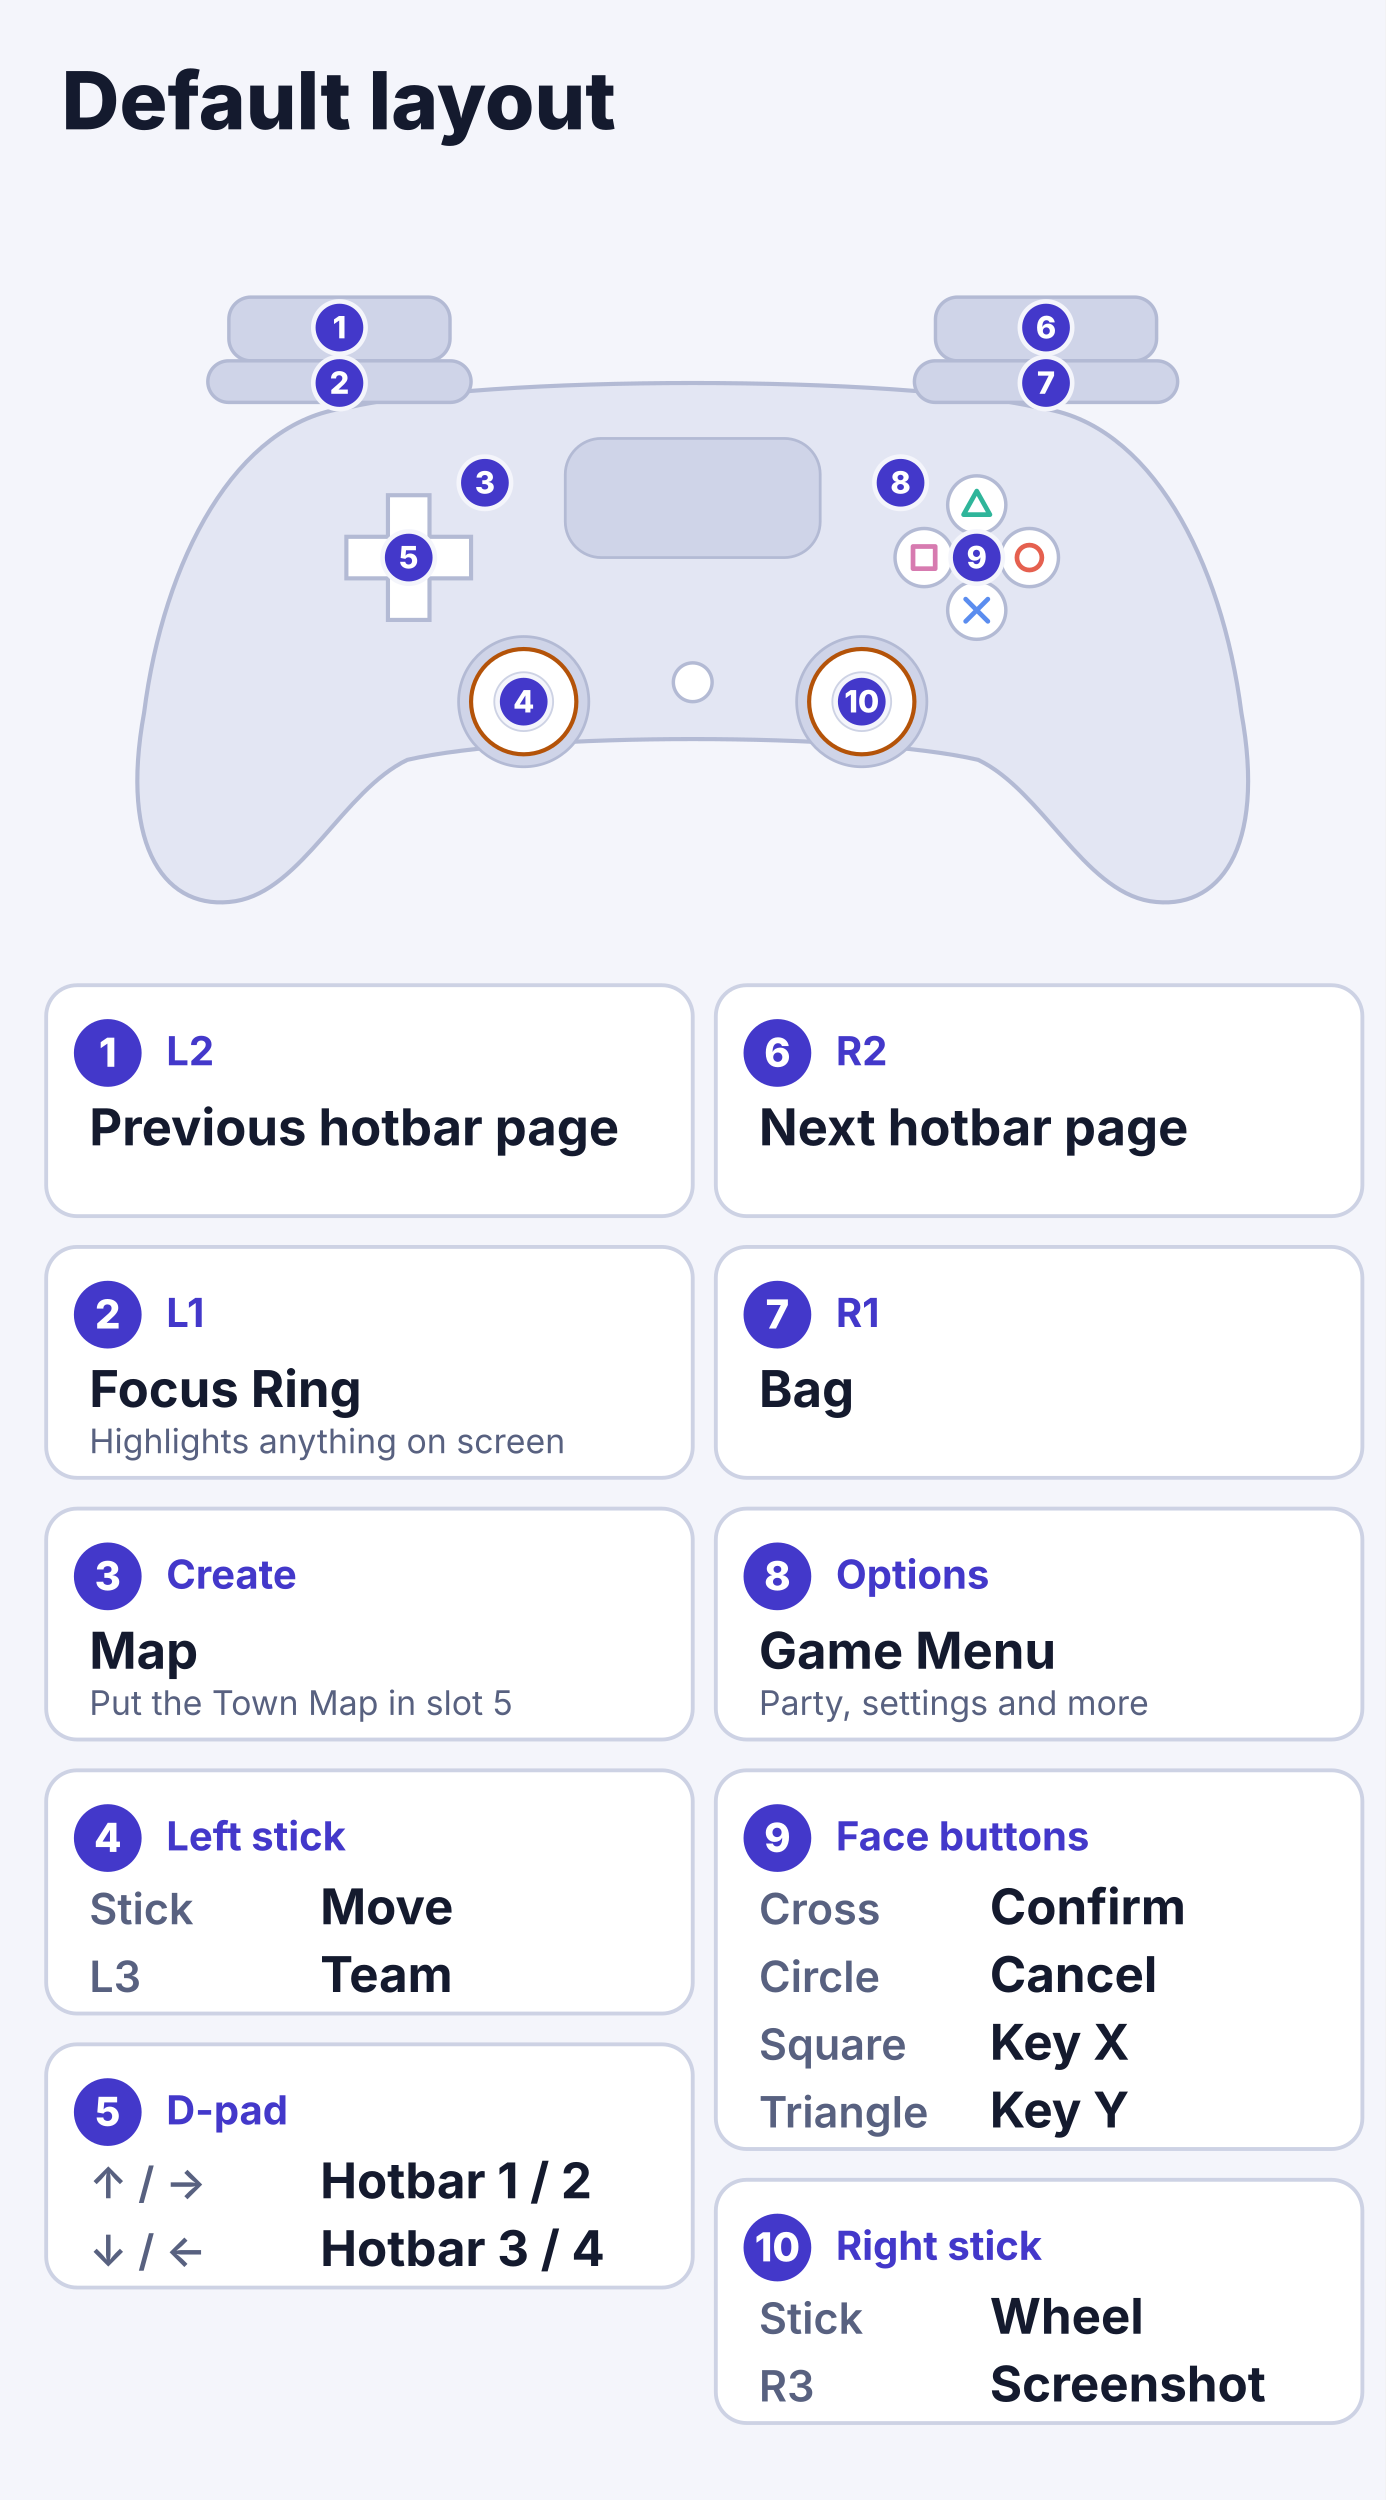
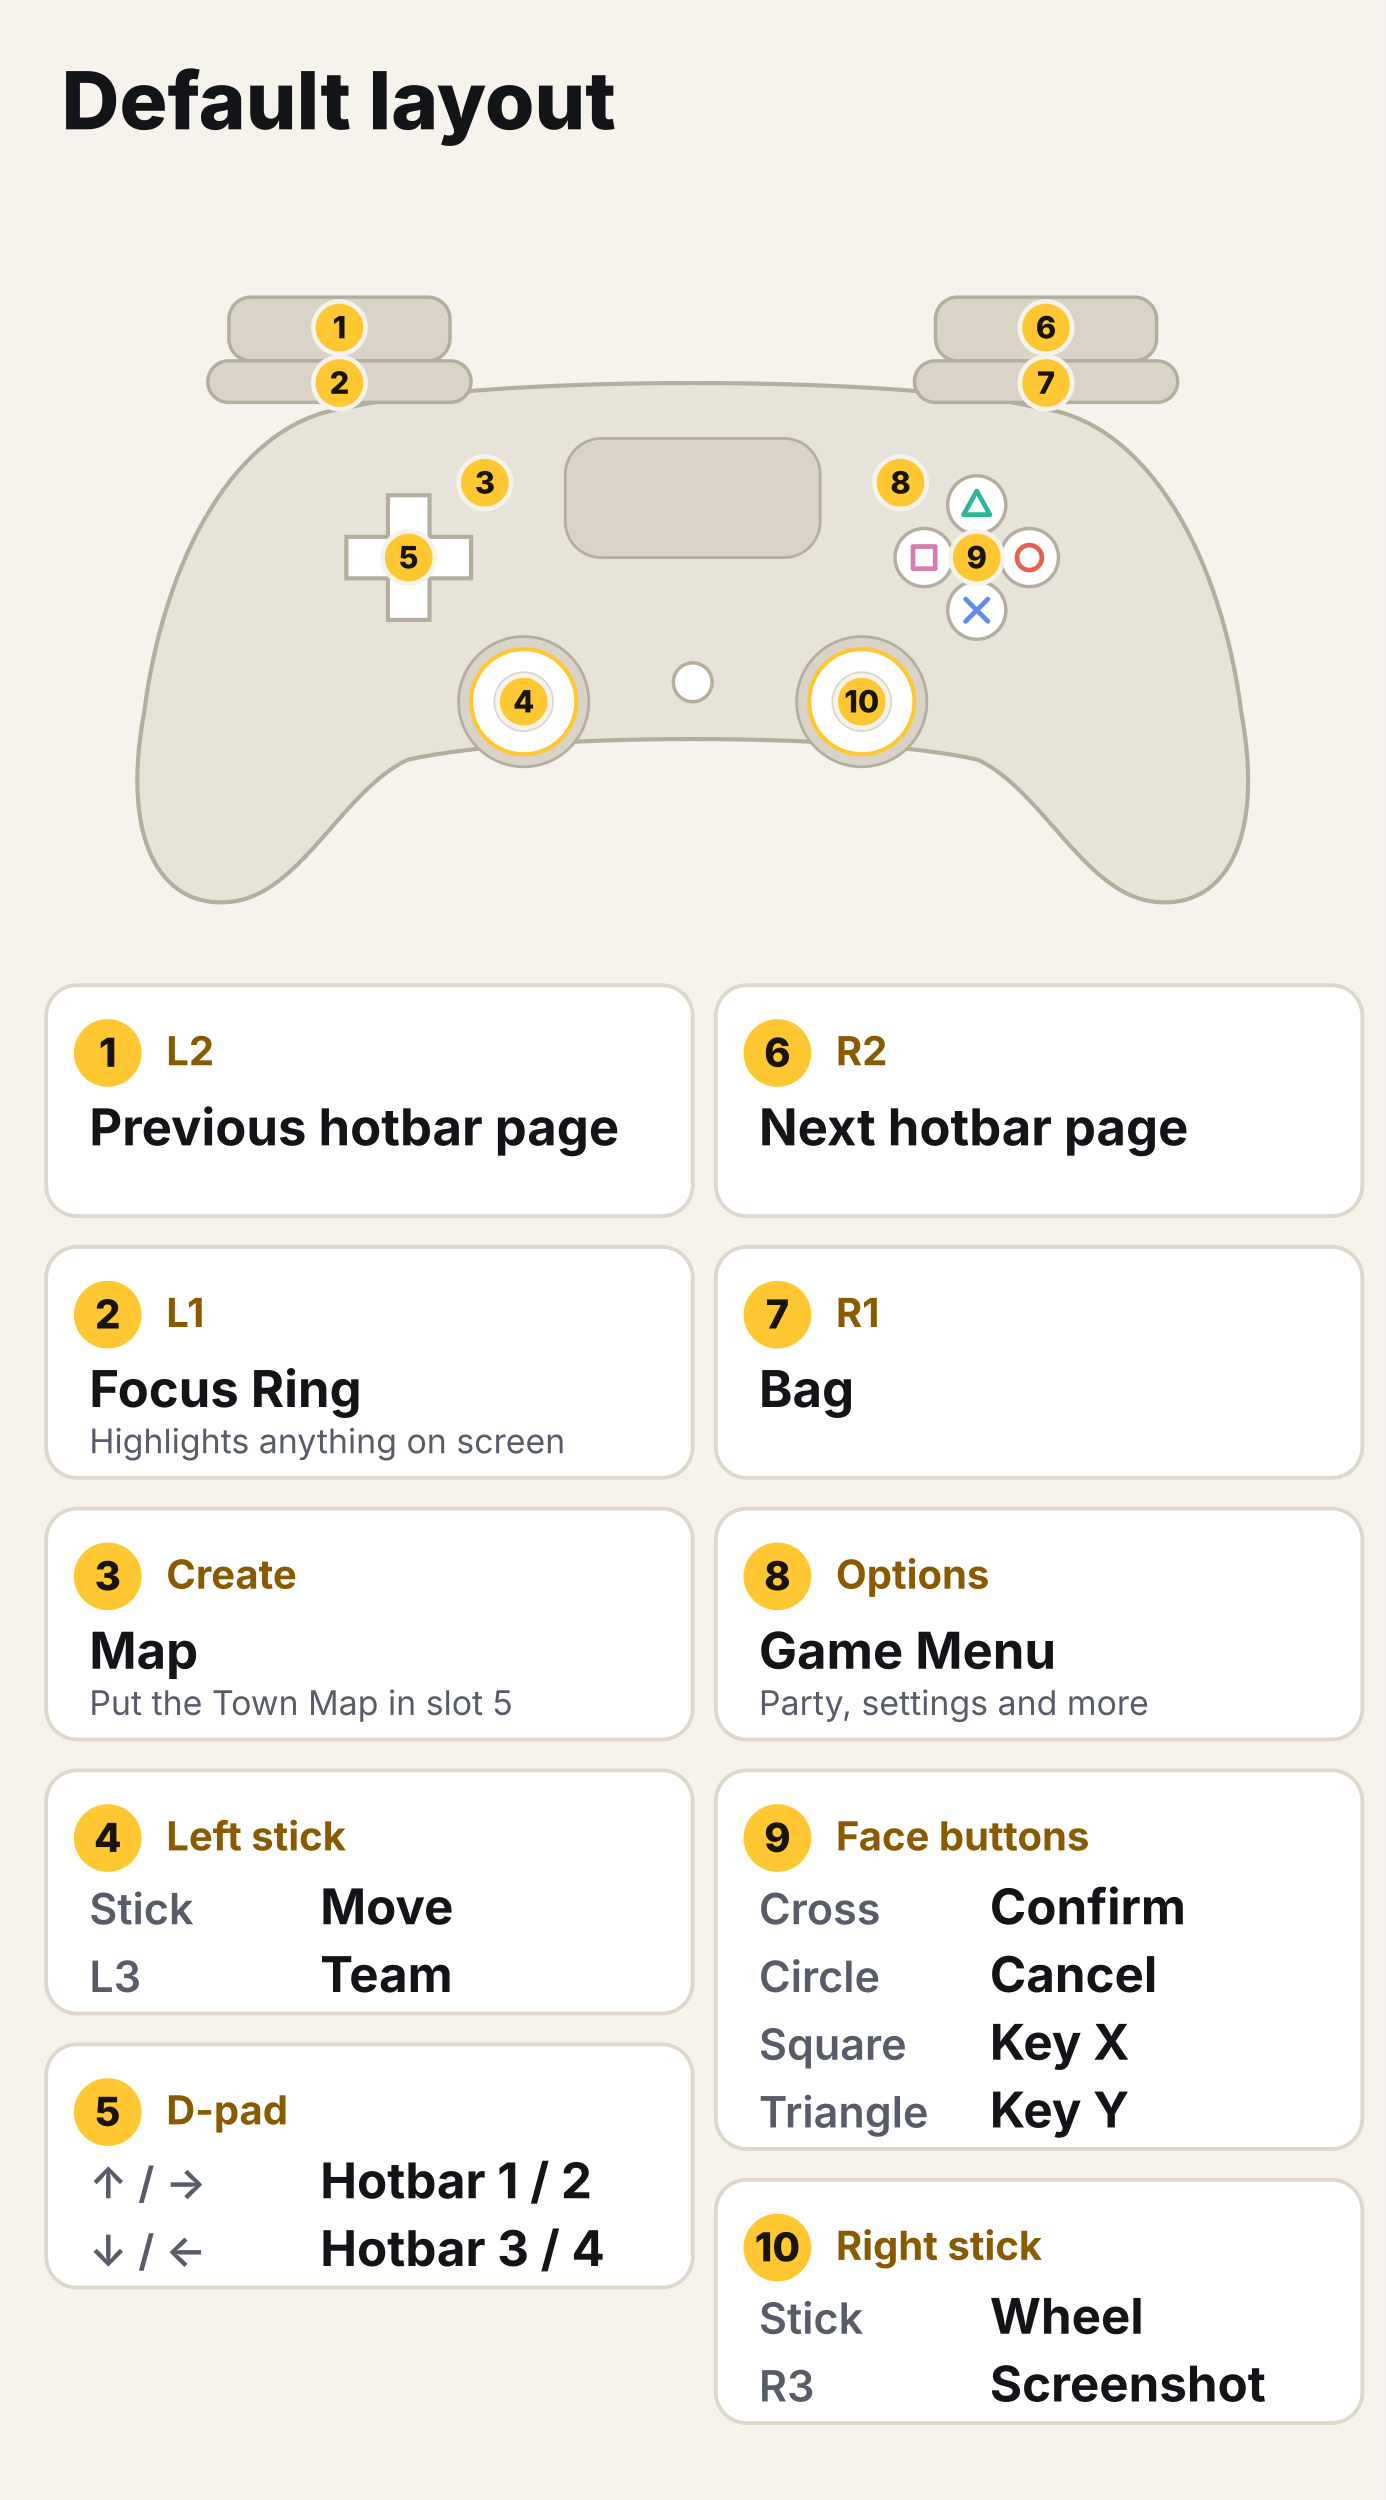
- <svg xmlns="http://www.w3.org/2000/svg" viewBox="0 0 900 1624" width="900" height="1624" role="img" aria-labelledby="t d" font-family="'Segoe UI Variable Display','Segoe UI',Inter,'SF Pro Display',-apple-system,'Helvetica Neue',Arial,sans-serif">
-   <rect width="900" height="1624" fill="#f4f5fb" />
-   <text x="40" y="84" font-size="52" font-weight="800" fill="#141a2e" text-anchor="start">Default layout</text>
+ <svg xmlns="http://www.w3.org/2000/svg" viewBox="0 0 900 1624" width="900" height="1624" role="img" aria-labelledby="t d" font-family="'Bricolage Grotesque','Geist','Segoe UI Variable Display','Segoe UI',Inter,'SF Pro Display',-apple-system,'Helvetica Neue',Arial,sans-serif">
+   <rect width="900" height="1624" fill="#f6f3ec" />
+   <text x="40" y="84" font-size="52" font-weight="800" fill="#121418" text-anchor="start">Default layout</text>
  <g transform="translate(450,400) scale(0.9)">
-     <path d="M -250,-150 C -150,-174 150,-174 250,-150 C 330,-140 382,-40 396,70 C 414,168 380,214 330,206 C 282,198 252,126 206,104 C 120,84 -120,84 -206,104 C -252,126 -282,198 -330,206 C -380,214 -414,168 -396,70 C -382,-40 -330,-140 -250,-150 Z" fill="#e3e6f3" stroke="#b3bad4" stroke-width="3" />
-     <rect x="-92" y="-128" width="184" height="86" rx="26" fill="#cfd4e8" stroke="#b3bad4" stroke-width="2" />
-     <rect x="-334.8" y="-230" width="159.6" height="46" rx="16" fill="#cfd4e8" stroke="#b3bad4" stroke-width="2.5" />
-     <rect x="-350" y="-184" width="190" height="30" rx="15" fill="#cfd4e8" stroke="#b3bad4" stroke-width="2.5" />
-     <rect x="175.2" y="-230" width="159.6" height="46" rx="16" fill="#cfd4e8" stroke="#b3bad4" stroke-width="2.5" />
-     <rect x="160" y="-184" width="190" height="30" rx="15" fill="#cfd4e8" stroke="#b3bad4" stroke-width="2.5" />
-     <path d="M -220,-87 h 30 v 30 h 30 v 30 h -30 v 30 h -30 v -30 h -30 v -30 h 30 z" fill="#ffffff" stroke="#b3bad4" stroke-width="3" />
-     <circle cx="-122" cy="62" r="47" fill="#cfd4e8" stroke="#b3bad4" stroke-width="2" />
-     <circle cx="-122" cy="62" r="38" fill="#ffffff" stroke="#b45309" stroke-width="3" />
-     <circle cx="-122" cy="62" r="20.9" fill="none" stroke="#cdd2e4" stroke-width="2" />
-     <circle cx="122" cy="62" r="47" fill="#cfd4e8" stroke="#b3bad4" stroke-width="2" />
-     <circle cx="122" cy="62" r="38" fill="#ffffff" stroke="#b45309" stroke-width="3" />
-     <circle cx="122" cy="62" r="20.9" fill="none" stroke="#cdd2e4" stroke-width="2" />
-     <circle cx="205" cy="-4" r="21" fill="#ffffff" stroke="#b3bad4" stroke-width="2.5" />
+     <path d="M -250,-150 C -150,-174 150,-174 250,-150 C 330,-140 382,-40 396,70 C 414,168 380,214 330,206 C 282,198 252,126 206,104 C 120,84 -120,84 -206,104 C -252,126 -282,198 -330,206 C -380,214 -414,168 -396,70 C -382,-40 -330,-140 -250,-150 Z" fill="#e7e3d9" stroke="#b4ae9e" stroke-width="3" />
+     <rect x="-92" y="-128" width="184" height="86" rx="26" fill="#d9d4c7" stroke="#b4ae9e" stroke-width="2" />
+     <rect x="-334.8" y="-230" width="159.6" height="46" rx="16" fill="#d9d4c7" stroke="#b4ae9e" stroke-width="2.5" />
+     <rect x="-350" y="-184" width="190" height="30" rx="15" fill="#d9d4c7" stroke="#b4ae9e" stroke-width="2.5" />
+     <rect x="175.2" y="-230" width="159.6" height="46" rx="16" fill="#d9d4c7" stroke="#b4ae9e" stroke-width="2.5" />
+     <rect x="160" y="-184" width="190" height="30" rx="15" fill="#d9d4c7" stroke="#b4ae9e" stroke-width="2.5" />
+     <path d="M -220,-87 h 30 v 30 h 30 v 30 h -30 v 30 h -30 v -30 h -30 v -30 h 30 z" fill="#ffffff" stroke="#b4ae9e" stroke-width="3" />
+     <circle cx="-122" cy="62" r="47" fill="#d9d4c7" stroke="#b4ae9e" stroke-width="2" />
+     <circle cx="-122" cy="62" r="38" fill="#ffffff" stroke="#ffc833" stroke-width="3" />
+     <circle cx="-122" cy="62" r="20.9" fill="none" stroke="#ddd8cb" stroke-width="2" />
+     <circle cx="122" cy="62" r="47" fill="#d9d4c7" stroke="#b4ae9e" stroke-width="2" />
+     <circle cx="122" cy="62" r="38" fill="#ffffff" stroke="#ffc833" stroke-width="3" />
+     <circle cx="122" cy="62" r="20.9" fill="none" stroke="#ddd8cb" stroke-width="2" />
+     <circle cx="205" cy="-4" r="21" fill="#ffffff" stroke="#b4ae9e" stroke-width="2.5" />
    <path d="M 197,-12 L 213,4 M 213,-12 L 197,4" fill="none" stroke="#5b8def" stroke-width="3.4" stroke-linecap="round" stroke-linejoin="round" />
-     <circle cx="243" cy="-42" r="21" fill="#ffffff" stroke="#b3bad4" stroke-width="2.5" />
+     <circle cx="243" cy="-42" r="21" fill="#ffffff" stroke="#b4ae9e" stroke-width="2.5" />
    <circle cx="243" cy="-42" r="9" fill="none" stroke="#e5604f" stroke-width="3.4" stroke-linecap="round" stroke-linejoin="round" />
-     <circle cx="167" cy="-42" r="21" fill="#ffffff" stroke="#b3bad4" stroke-width="2.5" />
+     <circle cx="167" cy="-42" r="21" fill="#ffffff" stroke="#b4ae9e" stroke-width="2.5" />
    <rect x="159" y="-50" width="16" height="16" fill="none" stroke="#d77bb0" stroke-width="3.4" stroke-linecap="round" stroke-linejoin="round" />
-     <circle cx="205" cy="-80" r="21" fill="#ffffff" stroke="#b3bad4" stroke-width="2.5" />
+     <circle cx="205" cy="-80" r="21" fill="#ffffff" stroke="#b4ae9e" stroke-width="2.5" />
    <path d="M 205,-90 L 214.5,-73 L 195.5,-73 Z" fill="none" stroke="#2fb59a" stroke-width="3.4" stroke-linecap="round" stroke-linejoin="round" />
-     <rect x="-167" y="-103.5" width="34" height="15" rx="7.5" fill="#b45309" stroke="#b3bad4" stroke-width="2.5" />
-     <rect x="133" y="-103.5" width="34" height="15" rx="7.5" fill="#ffffff" stroke="#b3bad4" stroke-width="2.5" />
-     <circle cx="0" cy="48" r="14" fill="#ffffff" stroke="#b3bad4" stroke-width="2.5" />
+     <rect x="-167" y="-103.5" width="34" height="15" rx="7.5" fill="#ffc833" stroke="#b4ae9e" stroke-width="2.5" />
+     <rect x="133" y="-103.5" width="34" height="15" rx="7.5" fill="#ffffff" stroke="#b4ae9e" stroke-width="2.5" />
+     <circle cx="0" cy="48" r="14" fill="#ffffff" stroke="#b4ae9e" stroke-width="2.5" />
  </g>
-   <circle cx="220.5" cy="212.8" r="17" fill="#4338ca" stroke="#f4f5fb" stroke-width="3" />
-   <text x="220.5" y="219.8" font-size="20" font-weight="800" fill="#ffffff" text-anchor="middle">1</text>
-   <circle cx="220.5" cy="248.8" r="17" fill="#4338ca" stroke="#f4f5fb" stroke-width="3" />
-   <text x="220.5" y="255.8" font-size="20" font-weight="800" fill="#ffffff" text-anchor="middle">2</text>
-   <circle cx="315" cy="313.6" r="17" fill="#4338ca" stroke="#f4f5fb" stroke-width="3" />
-   <text x="315" y="320.6" font-size="20" font-weight="800" fill="#ffffff" text-anchor="middle">3</text>
-   <circle cx="340.2" cy="455.8" r="17" fill="#4338ca" stroke="#f4f5fb" stroke-width="3" />
-   <text x="340.2" y="462.8" font-size="20" font-weight="800" fill="#ffffff" text-anchor="middle">4</text>
-   <circle cx="265.5" cy="362.2" r="17" fill="#4338ca" stroke="#f4f5fb" stroke-width="3" />
-   <text x="265.5" y="369.2" font-size="20" font-weight="800" fill="#ffffff" text-anchor="middle">5</text>
-   <circle cx="679.5" cy="212.8" r="17" fill="#4338ca" stroke="#f4f5fb" stroke-width="3" />
-   <text x="679.5" y="219.8" font-size="20" font-weight="800" fill="#ffffff" text-anchor="middle">6</text>
-   <circle cx="679.5" cy="248.8" r="17" fill="#4338ca" stroke="#f4f5fb" stroke-width="3" />
-   <text x="679.5" y="255.8" font-size="20" font-weight="800" fill="#ffffff" text-anchor="middle">7</text>
-   <circle cx="585" cy="313.6" r="17" fill="#4338ca" stroke="#f4f5fb" stroke-width="3" />
-   <text x="585" y="320.6" font-size="20" font-weight="800" fill="#ffffff" text-anchor="middle">8</text>
-   <circle cx="634.5" cy="362.2" r="17" fill="#4338ca" stroke="#f4f5fb" stroke-width="3" />
-   <text x="634.5" y="369.2" font-size="20" font-weight="800" fill="#ffffff" text-anchor="middle">9</text>
-   <circle cx="559.8" cy="455.8" r="17" fill="#4338ca" stroke="#f4f5fb" stroke-width="3" />
-   <text x="559.8" y="462.8" font-size="20" font-weight="800" fill="#ffffff" text-anchor="middle">10</text>
-   <rect x="30" y="640" width="420" height="150" rx="20" fill="#ffffff" stroke="#cdd2e4" stroke-width="2.5" />
-   <circle cx="70" cy="684" r="22" fill="#4338ca" />
-   <text x="70" y="693" font-size="26" font-weight="800" fill="#ffffff" text-anchor="middle">1</text>
-   <text x="108" y="692" font-size="26" font-weight="700" fill="#4338ca" text-anchor="start">L2</text>
-   <text x="58" y="744" font-size="33" font-weight="700" fill="#141a2e" text-anchor="start">Previous hotbar page</text>
-   <rect x="30" y="810" width="420" height="150" rx="20" fill="#ffffff" stroke="#cdd2e4" stroke-width="2.5" />
-   <circle cx="70" cy="854" r="22" fill="#4338ca" />
-   <text x="70" y="863" font-size="26" font-weight="800" fill="#ffffff" text-anchor="middle">2</text>
-   <text x="108" y="862" font-size="26" font-weight="700" fill="#4338ca" text-anchor="start">L1</text>
-   <text x="58" y="914" font-size="33" font-weight="700" fill="#141a2e" text-anchor="start">Focus Ring</text>
-   <text x="58" y="944" font-size="22" font-weight="400" fill="#586180" text-anchor="start">Highlights anything on screen</text>
-   <rect x="30" y="980" width="420" height="150" rx="20" fill="#ffffff" stroke="#cdd2e4" stroke-width="2.5" />
-   <circle cx="70" cy="1024" r="22" fill="#4338ca" />
-   <text x="70" y="1033" font-size="26" font-weight="800" fill="#ffffff" text-anchor="middle">3</text>
-   <text x="108" y="1032" font-size="26" font-weight="700" fill="#4338ca" text-anchor="start">Create</text>
-   <text x="58" y="1084" font-size="33" font-weight="700" fill="#141a2e" text-anchor="start">Map</text>
-   <text x="58" y="1114" font-size="22" font-weight="400" fill="#586180" text-anchor="start">Put the Town Map in slot 5</text>
-   <rect x="30" y="1150" width="420" height="158" rx="20" fill="#ffffff" stroke="#cdd2e4" stroke-width="2.5" />
-   <circle cx="70" cy="1194" r="22" fill="#4338ca" />
-   <text x="70" y="1203" font-size="26" font-weight="800" fill="#ffffff" text-anchor="middle">4</text>
-   <text x="108" y="1202" font-size="26" font-weight="700" fill="#4338ca" text-anchor="start">Left stick</text>
-   <text x="58" y="1250" font-size="28" font-weight="600" fill="#586180" text-anchor="start">Stick</text>
-   <text x="208" y="1250" font-size="32" font-weight="700" fill="#141a2e" text-anchor="start">Move</text>
-   <text x="58" y="1294" font-size="28" font-weight="600" fill="#586180" text-anchor="start">L3</text>
-   <text x="208" y="1294" font-size="32" font-weight="700" fill="#141a2e" text-anchor="start">Team</text>
-   <rect x="30" y="1328" width="420" height="158" rx="20" fill="#ffffff" stroke="#cdd2e4" stroke-width="2.5" />
-   <circle cx="70" cy="1372" r="22" fill="#4338ca" />
-   <text x="70" y="1381" font-size="26" font-weight="800" fill="#ffffff" text-anchor="middle">5</text>
-   <text x="108" y="1380" font-size="26" font-weight="700" fill="#4338ca" text-anchor="start">D-pad</text>
-   <text x="58" y="1428" font-size="28" font-weight="600" fill="#586180" text-anchor="start">↑ / →</text>
-   <text x="208" y="1428" font-size="32" font-weight="700" fill="#141a2e" text-anchor="start">Hotbar 1 / 2</text>
-   <text x="58" y="1472" font-size="28" font-weight="600" fill="#586180" text-anchor="start">↓ / ←</text>
-   <text x="208" y="1472" font-size="32" font-weight="700" fill="#141a2e" text-anchor="start">Hotbar 3 / 4</text>
-   <rect x="465" y="640" width="420" height="150" rx="20" fill="#ffffff" stroke="#cdd2e4" stroke-width="2.5" />
-   <circle cx="505" cy="684" r="22" fill="#4338ca" />
-   <text x="505" y="693" font-size="26" font-weight="800" fill="#ffffff" text-anchor="middle">6</text>
-   <text x="543" y="692" font-size="26" font-weight="700" fill="#4338ca" text-anchor="start">R2</text>
-   <text x="493" y="744" font-size="33" font-weight="700" fill="#141a2e" text-anchor="start">Next hotbar page</text>
-   <rect x="465" y="810" width="420" height="150" rx="20" fill="#ffffff" stroke="#cdd2e4" stroke-width="2.5" />
-   <circle cx="505" cy="854" r="22" fill="#4338ca" />
-   <text x="505" y="863" font-size="26" font-weight="800" fill="#ffffff" text-anchor="middle">7</text>
-   <text x="543" y="862" font-size="26" font-weight="700" fill="#4338ca" text-anchor="start">R1</text>
-   <text x="493" y="914" font-size="33" font-weight="700" fill="#141a2e" text-anchor="start">Bag</text>
-   <rect x="465" y="980" width="420" height="150" rx="20" fill="#ffffff" stroke="#cdd2e4" stroke-width="2.5" />
-   <circle cx="505" cy="1024" r="22" fill="#4338ca" />
-   <text x="505" y="1033" font-size="26" font-weight="800" fill="#ffffff" text-anchor="middle">8</text>
-   <text x="543" y="1032" font-size="26" font-weight="700" fill="#4338ca" text-anchor="start">Options</text>
-   <text x="493" y="1084" font-size="33" font-weight="700" fill="#141a2e" text-anchor="start">Game Menu</text>
-   <text x="493" y="1114" font-size="22" font-weight="400" fill="#586180" text-anchor="start">Party, settings and more</text>
-   <rect x="465" y="1150" width="420" height="246" rx="20" fill="#ffffff" stroke="#cdd2e4" stroke-width="2.5" />
-   <circle cx="505" cy="1194" r="22" fill="#4338ca" />
-   <text x="505" y="1203" font-size="26" font-weight="800" fill="#ffffff" text-anchor="middle">9</text>
-   <text x="543" y="1202" font-size="26" font-weight="700" fill="#4338ca" text-anchor="start">Face buttons</text>
-   <text x="493" y="1250" font-size="28" font-weight="600" fill="#586180" text-anchor="start">Cross</text>
-   <text x="643" y="1250" font-size="32" font-weight="700" fill="#141a2e" text-anchor="start">Confirm</text>
-   <text x="493" y="1294" font-size="28" font-weight="600" fill="#586180" text-anchor="start">Circle</text>
-   <text x="643" y="1294" font-size="32" font-weight="700" fill="#141a2e" text-anchor="start">Cancel</text>
-   <text x="493" y="1338" font-size="28" font-weight="600" fill="#586180" text-anchor="start">Square</text>
-   <text x="643" y="1338" font-size="32" font-weight="700" fill="#141a2e" text-anchor="start">Key X</text>
-   <text x="493" y="1382" font-size="28" font-weight="600" fill="#586180" text-anchor="start">Triangle</text>
-   <text x="643" y="1382" font-size="32" font-weight="700" fill="#141a2e" text-anchor="start">Key Y</text>
-   <rect x="465" y="1416" width="420" height="158" rx="20" fill="#ffffff" stroke="#cdd2e4" stroke-width="2.5" />
-   <circle cx="505" cy="1460" r="22" fill="#4338ca" />
-   <text x="505" y="1469" font-size="26" font-weight="800" fill="#ffffff" text-anchor="middle">10</text>
-   <text x="543" y="1468" font-size="26" font-weight="700" fill="#4338ca" text-anchor="start">Right stick</text>
-   <text x="493" y="1516" font-size="28" font-weight="600" fill="#586180" text-anchor="start">Stick</text>
-   <text x="643" y="1516" font-size="32" font-weight="700" fill="#141a2e" text-anchor="start">Wheel</text>
-   <text x="493" y="1560" font-size="28" font-weight="600" fill="#586180" text-anchor="start">R3</text>
-   <text x="643" y="1560" font-size="32" font-weight="700" fill="#141a2e" text-anchor="start">Screenshot</text>
+   <circle cx="220.5" cy="212.8" r="17" fill="#ffc833" stroke="#f6f3ec" stroke-width="3" />
+   <text x="220.5" y="219.8" font-size="20" font-weight="800" fill="#1a1408" text-anchor="middle">1</text>
+   <circle cx="220.5" cy="248.8" r="17" fill="#ffc833" stroke="#f6f3ec" stroke-width="3" />
+   <text x="220.5" y="255.8" font-size="20" font-weight="800" fill="#1a1408" text-anchor="middle">2</text>
+   <circle cx="315" cy="313.6" r="17" fill="#ffc833" stroke="#f6f3ec" stroke-width="3" />
+   <text x="315" y="320.6" font-size="20" font-weight="800" fill="#1a1408" text-anchor="middle">3</text>
+   <circle cx="340.2" cy="455.8" r="17" fill="#ffc833" stroke="#f6f3ec" stroke-width="3" />
+   <text x="340.2" y="462.8" font-size="20" font-weight="800" fill="#1a1408" text-anchor="middle">4</text>
+   <circle cx="265.5" cy="362.2" r="17" fill="#ffc833" stroke="#f6f3ec" stroke-width="3" />
+   <text x="265.5" y="369.2" font-size="20" font-weight="800" fill="#1a1408" text-anchor="middle">5</text>
+   <circle cx="679.5" cy="212.8" r="17" fill="#ffc833" stroke="#f6f3ec" stroke-width="3" />
+   <text x="679.5" y="219.8" font-size="20" font-weight="800" fill="#1a1408" text-anchor="middle">6</text>
+   <circle cx="679.5" cy="248.8" r="17" fill="#ffc833" stroke="#f6f3ec" stroke-width="3" />
+   <text x="679.5" y="255.8" font-size="20" font-weight="800" fill="#1a1408" text-anchor="middle">7</text>
+   <circle cx="585" cy="313.6" r="17" fill="#ffc833" stroke="#f6f3ec" stroke-width="3" />
+   <text x="585" y="320.6" font-size="20" font-weight="800" fill="#1a1408" text-anchor="middle">8</text>
+   <circle cx="634.5" cy="362.2" r="17" fill="#ffc833" stroke="#f6f3ec" stroke-width="3" />
+   <text x="634.5" y="369.2" font-size="20" font-weight="800" fill="#1a1408" text-anchor="middle">9</text>
+   <circle cx="559.8" cy="455.8" r="17" fill="#ffc833" stroke="#f6f3ec" stroke-width="3" />
+   <text x="559.8" y="462.8" font-size="20" font-weight="800" fill="#1a1408" text-anchor="middle">10</text>
+   <rect x="30" y="640" width="420" height="150" rx="20" fill="#ffffff" stroke="#ddd8cb" stroke-width="2.5" />
+   <circle cx="70" cy="684" r="22" fill="#ffc833" />
+   <text x="70" y="693" font-size="26" font-weight="800" fill="#1a1408" text-anchor="middle">1</text>
+   <text x="108" y="692" font-size="26" font-weight="700" fill="#8a5a00" text-anchor="start">L2</text>
+   <text x="58" y="744" font-size="33" font-weight="700" fill="#121418" text-anchor="start">Previous hotbar page</text>
+   <rect x="30" y="810" width="420" height="150" rx="20" fill="#ffffff" stroke="#ddd8cb" stroke-width="2.5" />
+   <circle cx="70" cy="854" r="22" fill="#ffc833" />
+   <text x="70" y="863" font-size="26" font-weight="800" fill="#1a1408" text-anchor="middle">2</text>
+   <text x="108" y="862" font-size="26" font-weight="700" fill="#8a5a00" text-anchor="start">L1</text>
+   <text x="58" y="914" font-size="33" font-weight="700" fill="#121418" text-anchor="start">Focus Ring</text>
+   <text x="58" y="944" font-size="22" font-weight="400" fill="#575c68" text-anchor="start">Highlights anything on screen</text>
+   <rect x="30" y="980" width="420" height="150" rx="20" fill="#ffffff" stroke="#ddd8cb" stroke-width="2.5" />
+   <circle cx="70" cy="1024" r="22" fill="#ffc833" />
+   <text x="70" y="1033" font-size="26" font-weight="800" fill="#1a1408" text-anchor="middle">3</text>
+   <text x="108" y="1032" font-size="26" font-weight="700" fill="#8a5a00" text-anchor="start">Create</text>
+   <text x="58" y="1084" font-size="33" font-weight="700" fill="#121418" text-anchor="start">Map</text>
+   <text x="58" y="1114" font-size="22" font-weight="400" fill="#575c68" text-anchor="start">Put the Town Map in slot 5</text>
+   <rect x="30" y="1150" width="420" height="158" rx="20" fill="#ffffff" stroke="#ddd8cb" stroke-width="2.5" />
+   <circle cx="70" cy="1194" r="22" fill="#ffc833" />
+   <text x="70" y="1203" font-size="26" font-weight="800" fill="#1a1408" text-anchor="middle">4</text>
+   <text x="108" y="1202" font-size="26" font-weight="700" fill="#8a5a00" text-anchor="start">Left stick</text>
+   <text x="58" y="1250" font-size="28" font-weight="600" fill="#575c68" text-anchor="start">Stick</text>
+   <text x="208" y="1250" font-size="32" font-weight="700" fill="#121418" text-anchor="start">Move</text>
+   <text x="58" y="1294" font-size="28" font-weight="600" fill="#575c68" text-anchor="start">L3</text>
+   <text x="208" y="1294" font-size="32" font-weight="700" fill="#121418" text-anchor="start">Team</text>
+   <rect x="30" y="1328" width="420" height="158" rx="20" fill="#ffffff" stroke="#ddd8cb" stroke-width="2.5" />
+   <circle cx="70" cy="1372" r="22" fill="#ffc833" />
+   <text x="70" y="1381" font-size="26" font-weight="800" fill="#1a1408" text-anchor="middle">5</text>
+   <text x="108" y="1380" font-size="26" font-weight="700" fill="#8a5a00" text-anchor="start">D-pad</text>
+   <text x="58" y="1428" font-size="28" font-weight="600" fill="#575c68" text-anchor="start">↑ / →</text>
+   <text x="208" y="1428" font-size="32" font-weight="700" fill="#121418" text-anchor="start">Hotbar 1 / 2</text>
+   <text x="58" y="1472" font-size="28" font-weight="600" fill="#575c68" text-anchor="start">↓ / ←</text>
+   <text x="208" y="1472" font-size="32" font-weight="700" fill="#121418" text-anchor="start">Hotbar 3 / 4</text>
+   <rect x="465" y="640" width="420" height="150" rx="20" fill="#ffffff" stroke="#ddd8cb" stroke-width="2.5" />
+   <circle cx="505" cy="684" r="22" fill="#ffc833" />
+   <text x="505" y="693" font-size="26" font-weight="800" fill="#1a1408" text-anchor="middle">6</text>
+   <text x="543" y="692" font-size="26" font-weight="700" fill="#8a5a00" text-anchor="start">R2</text>
+   <text x="493" y="744" font-size="33" font-weight="700" fill="#121418" text-anchor="start">Next hotbar page</text>
+   <rect x="465" y="810" width="420" height="150" rx="20" fill="#ffffff" stroke="#ddd8cb" stroke-width="2.5" />
+   <circle cx="505" cy="854" r="22" fill="#ffc833" />
+   <text x="505" y="863" font-size="26" font-weight="800" fill="#1a1408" text-anchor="middle">7</text>
+   <text x="543" y="862" font-size="26" font-weight="700" fill="#8a5a00" text-anchor="start">R1</text>
+   <text x="493" y="914" font-size="33" font-weight="700" fill="#121418" text-anchor="start">Bag</text>
+   <rect x="465" y="980" width="420" height="150" rx="20" fill="#ffffff" stroke="#ddd8cb" stroke-width="2.5" />
+   <circle cx="505" cy="1024" r="22" fill="#ffc833" />
+   <text x="505" y="1033" font-size="26" font-weight="800" fill="#1a1408" text-anchor="middle">8</text>
+   <text x="543" y="1032" font-size="26" font-weight="700" fill="#8a5a00" text-anchor="start">Options</text>
+   <text x="493" y="1084" font-size="33" font-weight="700" fill="#121418" text-anchor="start">Game Menu</text>
+   <text x="493" y="1114" font-size="22" font-weight="400" fill="#575c68" text-anchor="start">Party, settings and more</text>
+   <rect x="465" y="1150" width="420" height="246" rx="20" fill="#ffffff" stroke="#ddd8cb" stroke-width="2.5" />
+   <circle cx="505" cy="1194" r="22" fill="#ffc833" />
+   <text x="505" y="1203" font-size="26" font-weight="800" fill="#1a1408" text-anchor="middle">9</text>
+   <text x="543" y="1202" font-size="26" font-weight="700" fill="#8a5a00" text-anchor="start">Face buttons</text>
+   <text x="493" y="1250" font-size="28" font-weight="600" fill="#575c68" text-anchor="start">Cross</text>
+   <text x="643" y="1250" font-size="32" font-weight="700" fill="#121418" text-anchor="start">Confirm</text>
+   <text x="493" y="1294" font-size="28" font-weight="600" fill="#575c68" text-anchor="start">Circle</text>
+   <text x="643" y="1294" font-size="32" font-weight="700" fill="#121418" text-anchor="start">Cancel</text>
+   <text x="493" y="1338" font-size="28" font-weight="600" fill="#575c68" text-anchor="start">Square</text>
+   <text x="643" y="1338" font-size="32" font-weight="700" fill="#121418" text-anchor="start">Key X</text>
+   <text x="493" y="1382" font-size="28" font-weight="600" fill="#575c68" text-anchor="start">Triangle</text>
+   <text x="643" y="1382" font-size="32" font-weight="700" fill="#121418" text-anchor="start">Key Y</text>
+   <rect x="465" y="1416" width="420" height="158" rx="20" fill="#ffffff" stroke="#ddd8cb" stroke-width="2.5" />
+   <circle cx="505" cy="1460" r="22" fill="#ffc833" />
+   <text x="505" y="1469" font-size="26" font-weight="800" fill="#1a1408" text-anchor="middle">10</text>
+   <text x="543" y="1468" font-size="26" font-weight="700" fill="#8a5a00" text-anchor="start">Right stick</text>
+   <text x="493" y="1516" font-size="28" font-weight="600" fill="#575c68" text-anchor="start">Stick</text>
+   <text x="643" y="1516" font-size="32" font-weight="700" fill="#121418" text-anchor="start">Wheel</text>
+   <text x="493" y="1560" font-size="28" font-weight="600" fill="#575c68" text-anchor="start">R3</text>
+   <text x="643" y="1560" font-size="32" font-weight="700" fill="#121418" text-anchor="start">Screenshot</text>
</svg>
